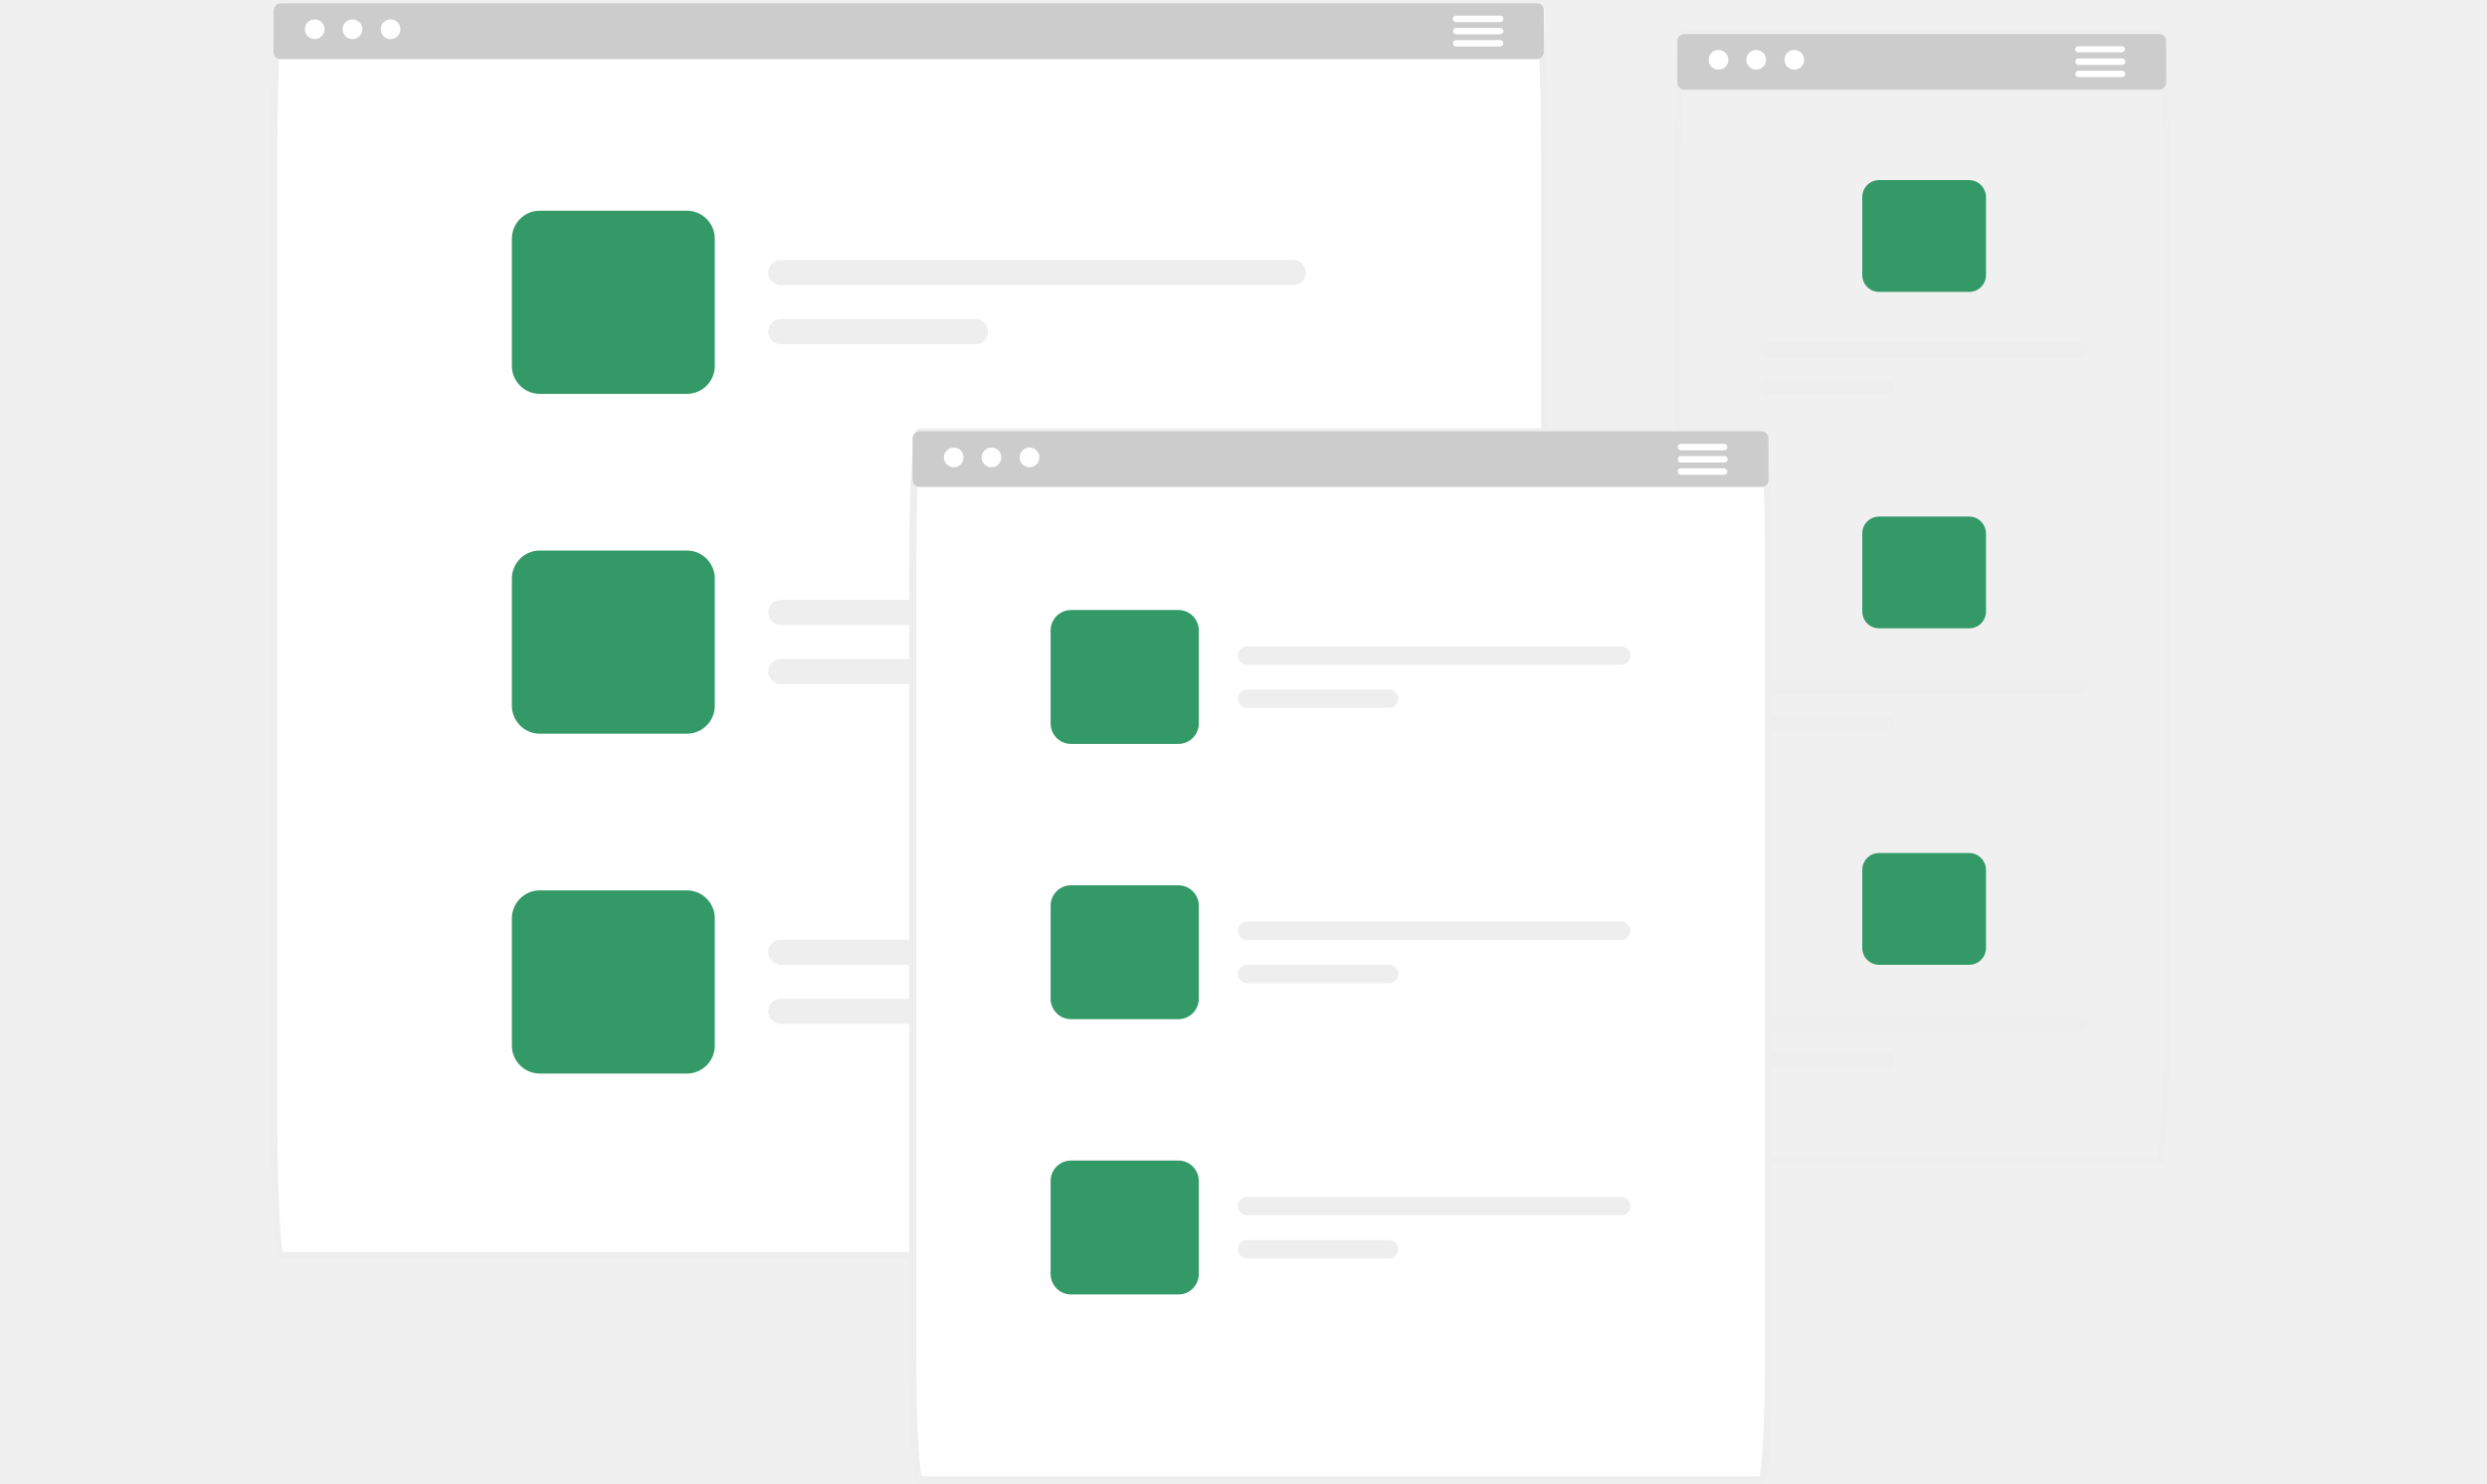
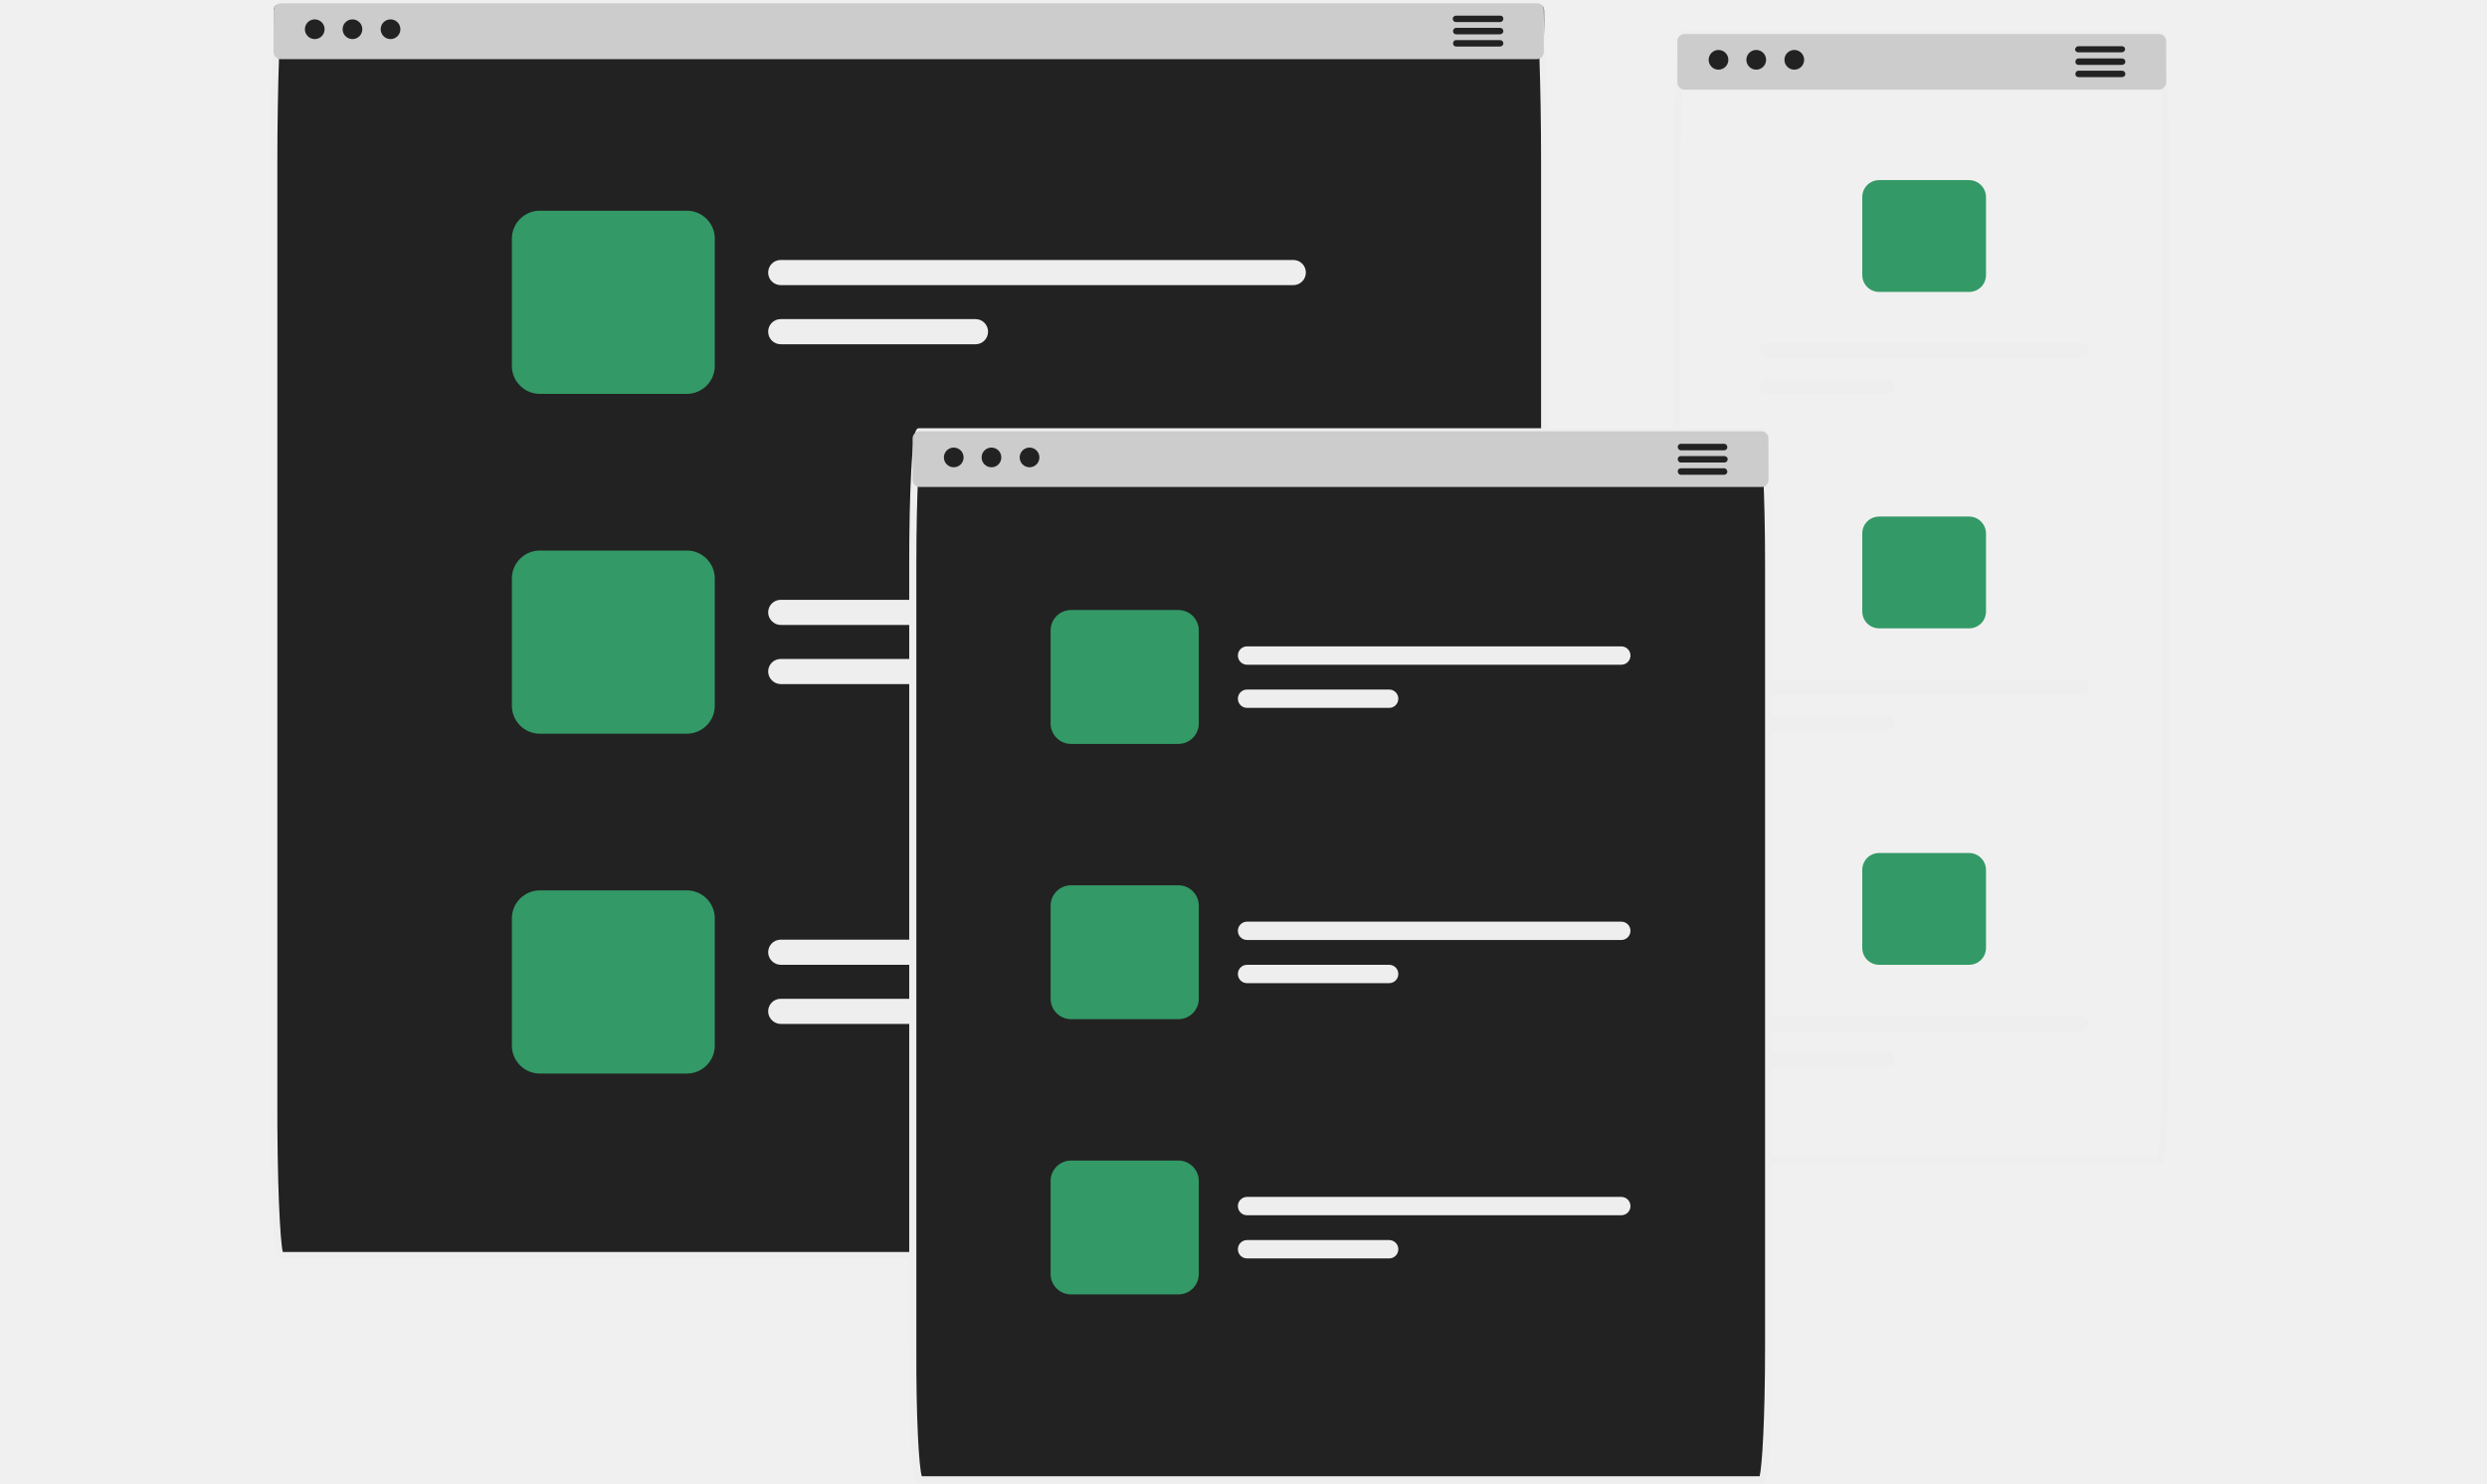
<svg xmlns="http://www.w3.org/2000/svg" viewBox="0 0 731.7 436.4">
-   <style>.st0{fill:#eee}.st1{fill:#ccc}.st2{fill:#fff}.st3{fill:#396}</style>
+   <style>.st0{fill:#eee}.st1{fill:#ccc}.st2{fill:#222}.st3{fill:#396}</style>
  <path d="M635.3 342.4H495.6c-1.1 0-1.8 0-2.5-13.3-.4-8-.6-18.5-.6-29.8V52c0-9.7.2-19.1.5-26.5.2-4.5.4-8 .6-10.6.5-5.1.9-5.9 2-5.9h139.6c1.1 0 1.5.9 2 5.9.2 2.6.4 6.2.6 10.6.3 7.4.5 16.8.5 26.5v247.3c0 11.2-.2 21.8-.6 29.8-.6 13.3-1.4 13.3-2.4 13.3zm-139.1-2h138.5c.7-2.7 1.6-17.6 1.6-41V52c0-9.7-.2-19.1-.5-26.4-.2-4.4-.4-7.9-.6-10.5-.1-1.4-.3-2.7-.6-4.1H496.2c-.3 1.3-.5 2.7-.6 4.1-.2 2.6-.4 6.1-.6 10.5-.3 7.4-.5 16.8-.5 26.4v247.3c0 23.5 1 38.3 1.7 41.1z" class="st0" />
  <path d="M635.3 10H495.6c-1.1 0-2.1.9-2.1 2.1v12.2c0 .5.2.9.5 1.3.4.5 1 .8 1.6.8h139.6c.6 0 1.2-.3 1.6-.8.3-.4.5-.8.5-1.3V12.1c0-1.2-.9-2.1-2-2.1z" class="st1" />
  <circle cx="505.6" cy="17.6" r="2.9" class="st2" />
  <circle cx="516.7" cy="17.6" r="2.9" class="st2" />
  <circle cx="527.9" cy="17.6" r="2.9" class="st2" />
  <path d="M624.3 13.6h-12.8c-.5 0-.9.4-1 .9 0 .1 0 .3.1.4.2.3.5.5.8.5h12.8c.4 0 .7-.2.9-.5.1-.1.1-.3.1-.4.1-.4-.3-.9-.9-.9zm0 3.6h-12.8c-.5 0-.9.4-.9 1 0 .5.4.9.9.9h12.8c.5 0 1-.4 1-.9 0-.6-.4-1-1-1zm0 3.6h-12.8c-.5 0-.9.4-.9 1 0 .5.4.9.9.9h12.8c.5 0 1-.4 1-.9 0-.6-.4-1-1-1z" class="st2" />
  <path d="M579.3 53h-26.4c-2.8 0-5 2.2-5 5v22.9c0 2.8 2.2 5 5 5h26.4c2.8 0 5-2.2 5-5V58c0-2.7-2.2-5-5-5z" class="st3" />
  <path d="M612.2 100.9H520c-1.3 0-2.3 1-2.3 2.3 0 1.3 1 2.3 2.3 2.3h92.2c1.3 0 2.3-1 2.3-2.3 0-1.3-1.1-2.3-2.3-2.3zM555 111.5h-35c-1.3 0-2.3 1-2.3 2.3 0 1.3 1 2.3 2.3 2.3h35c1.3 0 2.3-1 2.3-2.3 0-1.3-1-2.3-2.3-2.3z" class="st0" />
  <path d="M579.3 152h-26.4c-2.8 0-5 2.2-5 5v22.9c0 2.8 2.2 5 5 5h26.4c2.8 0 5-2.2 5-5V157c0-2.7-2.2-5-5-5z" class="st3" />
  <path d="M612.2 199.9H520c-1.3 0-2.3 1-2.3 2.3 0 1.3 1 2.3 2.3 2.3h92.2c1.3 0 2.3-1 2.3-2.3 0-1.3-1.1-2.3-2.3-2.3zM555 210.5h-35c-1.3 0-2.3 1-2.3 2.3 0 1.3 1 2.3 2.3 2.3h35c1.3 0 2.3-1 2.3-2.3 0-1.3-1-2.3-2.3-2.3z" class="st0" />
  <path d="M579.3 251h-26.4c-2.8 0-5 2.2-5 5v22.9c0 2.8 2.2 5 5 5h26.4c2.8 0 5-2.2 5-5V256c0-2.7-2.2-5-5-5z" class="st3" />
  <path d="M612.2 298.9H520c-1.3 0-2.3 1-2.3 2.3 0 1.3 1 2.3 2.3 2.3h92.2c1.3 0 2.3-1 2.3-2.3 0-1.3-1.1-2.3-2.3-2.3zM555 309.5h-35c-1.3 0-2.3 1-2.3 2.3 0 1.3 1 2.3 2.3 2.3h35c1.3 0 2.3-1 2.3-2.3 0-1.3-1-2.3-2.3-2.3z" class="st0" />
  <path d="M454.3 3.1c0-1.1-.9-2.1-2.1-2.1H82.6c-1.1 0-2.1.9-2.1 2.1v12.2c0 .5.2 1 .5 1.4-.3 8.3-.5 19.2-.5 31.1v274.9c0 25.8.9 46.7 2.1 46.7h369.7c1.1 0 2.1-21 2.1-46.7v-275c0-11.9-.2-22.8-.5-31.1.3-.4.5-.9.5-1.4l-.1-12.1z" class="st2" />
  <path d="M452.3 370.4H82.6c-1.1 0-1.8 0-2.5-14.7-.4-8.9-.6-20.6-.6-33.1V47.7c0-11.5.2-22.6.5-31.1C80.7 0 81.5 0 82.6 0h369.7c1.1 0 1.9 0 2.5 16.6.3 8.6.5 19.6.5 31.1v274.9c0 12.5-.2 24.2-.6 33.1-.6 14.7-1.3 14.7-2.4 14.7zm-369.1-2h368.5c.8-3.1 1.7-20.7 1.7-45.7v-275c0-11.5-.2-22.5-.5-31.1-.5-10.4-1-13.6-1.2-14.6H83.2c-.2 1-.7 4.2-1.1 14.7-.3 8.6-.5 19.6-.5 31.1v274.9c-.1 24.9.8 42.5 1.6 45.7z" class="st0" />
  <path d="M452.3 1H82.6c-1.1 0-2.1.9-2.1 2.1v12.2c0 .5.2 1 .5 1.4.4.4.9.7 1.5.7h369.7c.6 0 1.2-.3 1.5-.7.3-.4.5-.9.5-1.4V3.1c.1-1.2-.8-2.1-1.9-2.1z" class="st1" />
  <circle cx="92.6" cy="8.6" r="2.9" class="st2" />
  <circle cx="103.7" cy="8.6" r="2.9" class="st2" />
  <circle cx="114.9" cy="8.6" r="2.9" class="st2" />
  <path d="M441.3 4.6h-12.9c-.5 0-1 .4-1 .9s.4 1 1 1h12.9c.5 0 1-.4 1-1s-.4-.9-1-.9zm0 3.6h-12.9c-.5 0-.9.4-.9 1 0 .5.4.9.9.9h12.9c.5 0 1-.4 1-.9 0-.6-.4-1-1-1zm0 3.6h-12.9c-.5 0-.9.4-.9 1 0 .5.4.9.9.9h12.9c.5 0 1-.4 1-.9 0-.6-.4-1-1-1z" class="st2" />
  <path d="M202.1 62h-43.3c-4.5 0-8.2 3.7-8.2 8.2v37.5c0 4.5 3.7 8.2 8.2 8.2h43.3c4.5 0 8.2-3.7 8.2-8.2V70.2c0-4.5-3.7-8.2-8.2-8.2z" class="st3" />
  <path d="M380.5 76.5H229.7c-2.1 0-3.7 1.7-3.7 3.7 0 2.1 1.7 3.7 3.7 3.7h150.8c2.1 0 3.7-1.7 3.7-3.7s-1.6-3.7-3.7-3.7zM287 93.9h-57.3c-2.1 0-3.7 1.7-3.7 3.7 0 2.1 1.7 3.7 3.7 3.7H287c2.1 0 3.7-1.7 3.7-3.7s-1.6-3.7-3.7-3.7z" class="st0" />
  <path d="M202.1 162h-43.3c-4.5 0-8.2 3.7-8.2 8.2v37.5c0 4.5 3.7 8.2 8.2 8.2h43.3c4.5 0 8.2-3.7 8.2-8.2v-37.5c0-4.5-3.7-8.2-8.2-8.2z" class="st3" />
  <path d="M380.5 176.5H229.7c-2.1 0-3.7 1.7-3.7 3.7s1.7 3.7 3.7 3.7h150.8c2.1 0 3.7-1.7 3.7-3.7s-1.6-3.7-3.7-3.7zM287 193.9h-57.3c-2.1 0-3.7 1.7-3.7 3.7s1.7 3.7 3.7 3.7H287c2.1 0 3.7-1.7 3.7-3.7s-1.6-3.7-3.7-3.7z" class="st0" />
  <path d="M202.1 262h-43.3c-4.5 0-8.2 3.7-8.2 8.2v37.5c0 4.5 3.7 8.2 8.2 8.2h43.3c4.5 0 8.2-3.7 8.2-8.2v-37.5c0-4.5-3.7-8.2-8.2-8.2z" class="st3" />
  <path d="M380.5 276.5H229.7c-2.1 0-3.7 1.7-3.7 3.7s1.7 3.7 3.7 3.7h150.8c2.1 0 3.7-1.7 3.7-3.7s-1.6-3.7-3.7-3.7zM287 293.9h-57.3c-2.1 0-3.7 1.7-3.7 3.7s1.7 3.7 3.7 3.7H287c2.1 0 3.7-1.7 3.7-3.7s-1.6-3.7-3.7-3.7z" class="st0" />
  <path d="M518.3 435.4H270.6c-1.1 0-2.1-17.5-2.1-39.1V166.1c0-21.6.9-39.1 2.1-39.1h247.6c1.1 0 2.1 17.5 2.1 39.1v230.1c0 21.6-.9 39.2-2 39.2z" class="st2" />
  <path d="M518.3 436.4H270.6c-1 0-1.8 0-2.5-12.4-.4-7.4-.6-17.3-.6-27.7V166.1c0-10.5.2-20.3.6-27.7.7-12.4 1.4-12.4 2.5-12.4h247.6c1 0 1.8 0 2.5 12.4.4 7.4.6 17.3.6 27.7v230.1c0 10.5-.2 20.3-.6 27.7-.6 12.5-1.4 12.5-2.4 12.5zm-247.1-2h246.5c.7-2.6 1.6-16.4 1.6-38.1V166.1c0-21.7-.9-35.5-1.6-38.1H271.2c-.7 2.6-1.6 16.4-1.6 38.1v230.1c-.1 21.8.8 35.6 1.6 38.2z" class="st0" />
  <path d="M518.3 143.3H270.6c-1.1 0-2.1-.9-2.1-2.1V129c0-1.1.9-2.1 2.1-2.1h247.6c1.1 0 2.1.9 2.1 2.1v12.2c0 1.2-.9 2.1-2 2.1z" class="st1" />
  <circle cx="280.6" cy="134.6" r="2.9" class="st2" />
  <circle cx="291.7" cy="134.6" r="2.9" class="st2" />
  <circle cx="302.9" cy="134.6" r="2.9" class="st2" />
  <path d="M507.3 132.5h-12.8c-.5 0-.9-.5-.9-1s.4-.9.9-.9h12.8c.5 0 .9.5.9 1s-.4.9-.9.9zm0 3.6h-12.8c-.5 0-.9-.5-.9-1s.4-.9.9-.9h12.8c.5 0 1 .4 1 .9 0 .6-.4 1-1 1 .1 0 0 0 0 0zm0 3.6h-12.8c-.5 0-.9-.5-.9-1s.4-.9.9-.9h12.8c.5 0 .9.5.9 1s-.4.9-.9.9z" class="st2" />
  <path d="M346.7 218.9h-31.6c-3.3 0-6-2.7-6-6v-27.4c0-3.3 2.7-6 6-6h31.6c3.3 0 6 2.7 6 6v27.4c0 3.3-2.7 6-6 6z" class="st3" />
  <path d="M477 195.6H366.9c-1.5 0-2.7-1.2-2.7-2.7 0-1.5 1.2-2.7 2.7-2.7H477c1.5 0 2.7 1.2 2.7 2.7 0 1.5-1.2 2.7-2.7 2.7zm-68.3 12.7h-41.8c-1.5 0-2.7-1.2-2.7-2.7 0-1.5 1.2-2.7 2.7-2.7h41.8c1.5 0 2.7 1.2 2.7 2.7 0 1.5-1.2 2.7-2.7 2.7z" class="st0" />
  <path d="M346.7 299.9h-31.6c-3.3 0-6-2.7-6-6v-27.4c0-3.3 2.7-6 6-6h31.6c3.3 0 6 2.7 6 6v27.4c0 3.3-2.7 6-6 6z" class="st3" />
  <path d="M477 276.6H366.9c-1.5 0-2.7-1.2-2.7-2.7s1.2-2.7 2.7-2.7H477c1.5 0 2.7 1.2 2.7 2.7s-1.2 2.7-2.7 2.7zm-68.3 12.7h-41.8c-1.5 0-2.7-1.2-2.7-2.7s1.2-2.7 2.7-2.7h41.8c1.5 0 2.7 1.2 2.7 2.7s-1.2 2.7-2.7 2.7z" class="st0" />
  <path d="M346.7 380.9h-31.6c-3.3 0-6-2.7-6-6v-27.4c0-3.3 2.7-6 6-6h31.6c3.3 0 6 2.7 6 6v27.4c0 3.3-2.7 6-6 6z" class="st3" />
  <path d="M477 357.6H366.9c-1.5 0-2.7-1.2-2.7-2.7s1.2-2.7 2.7-2.7H477c1.5 0 2.7 1.2 2.7 2.7s-1.2 2.7-2.7 2.7zm-68.3 12.7h-41.8c-1.5 0-2.7-1.2-2.7-2.7s1.2-2.7 2.7-2.7h41.8c1.5 0 2.7 1.2 2.7 2.7s-1.2 2.7-2.7 2.7z" class="st0" />
</svg>
